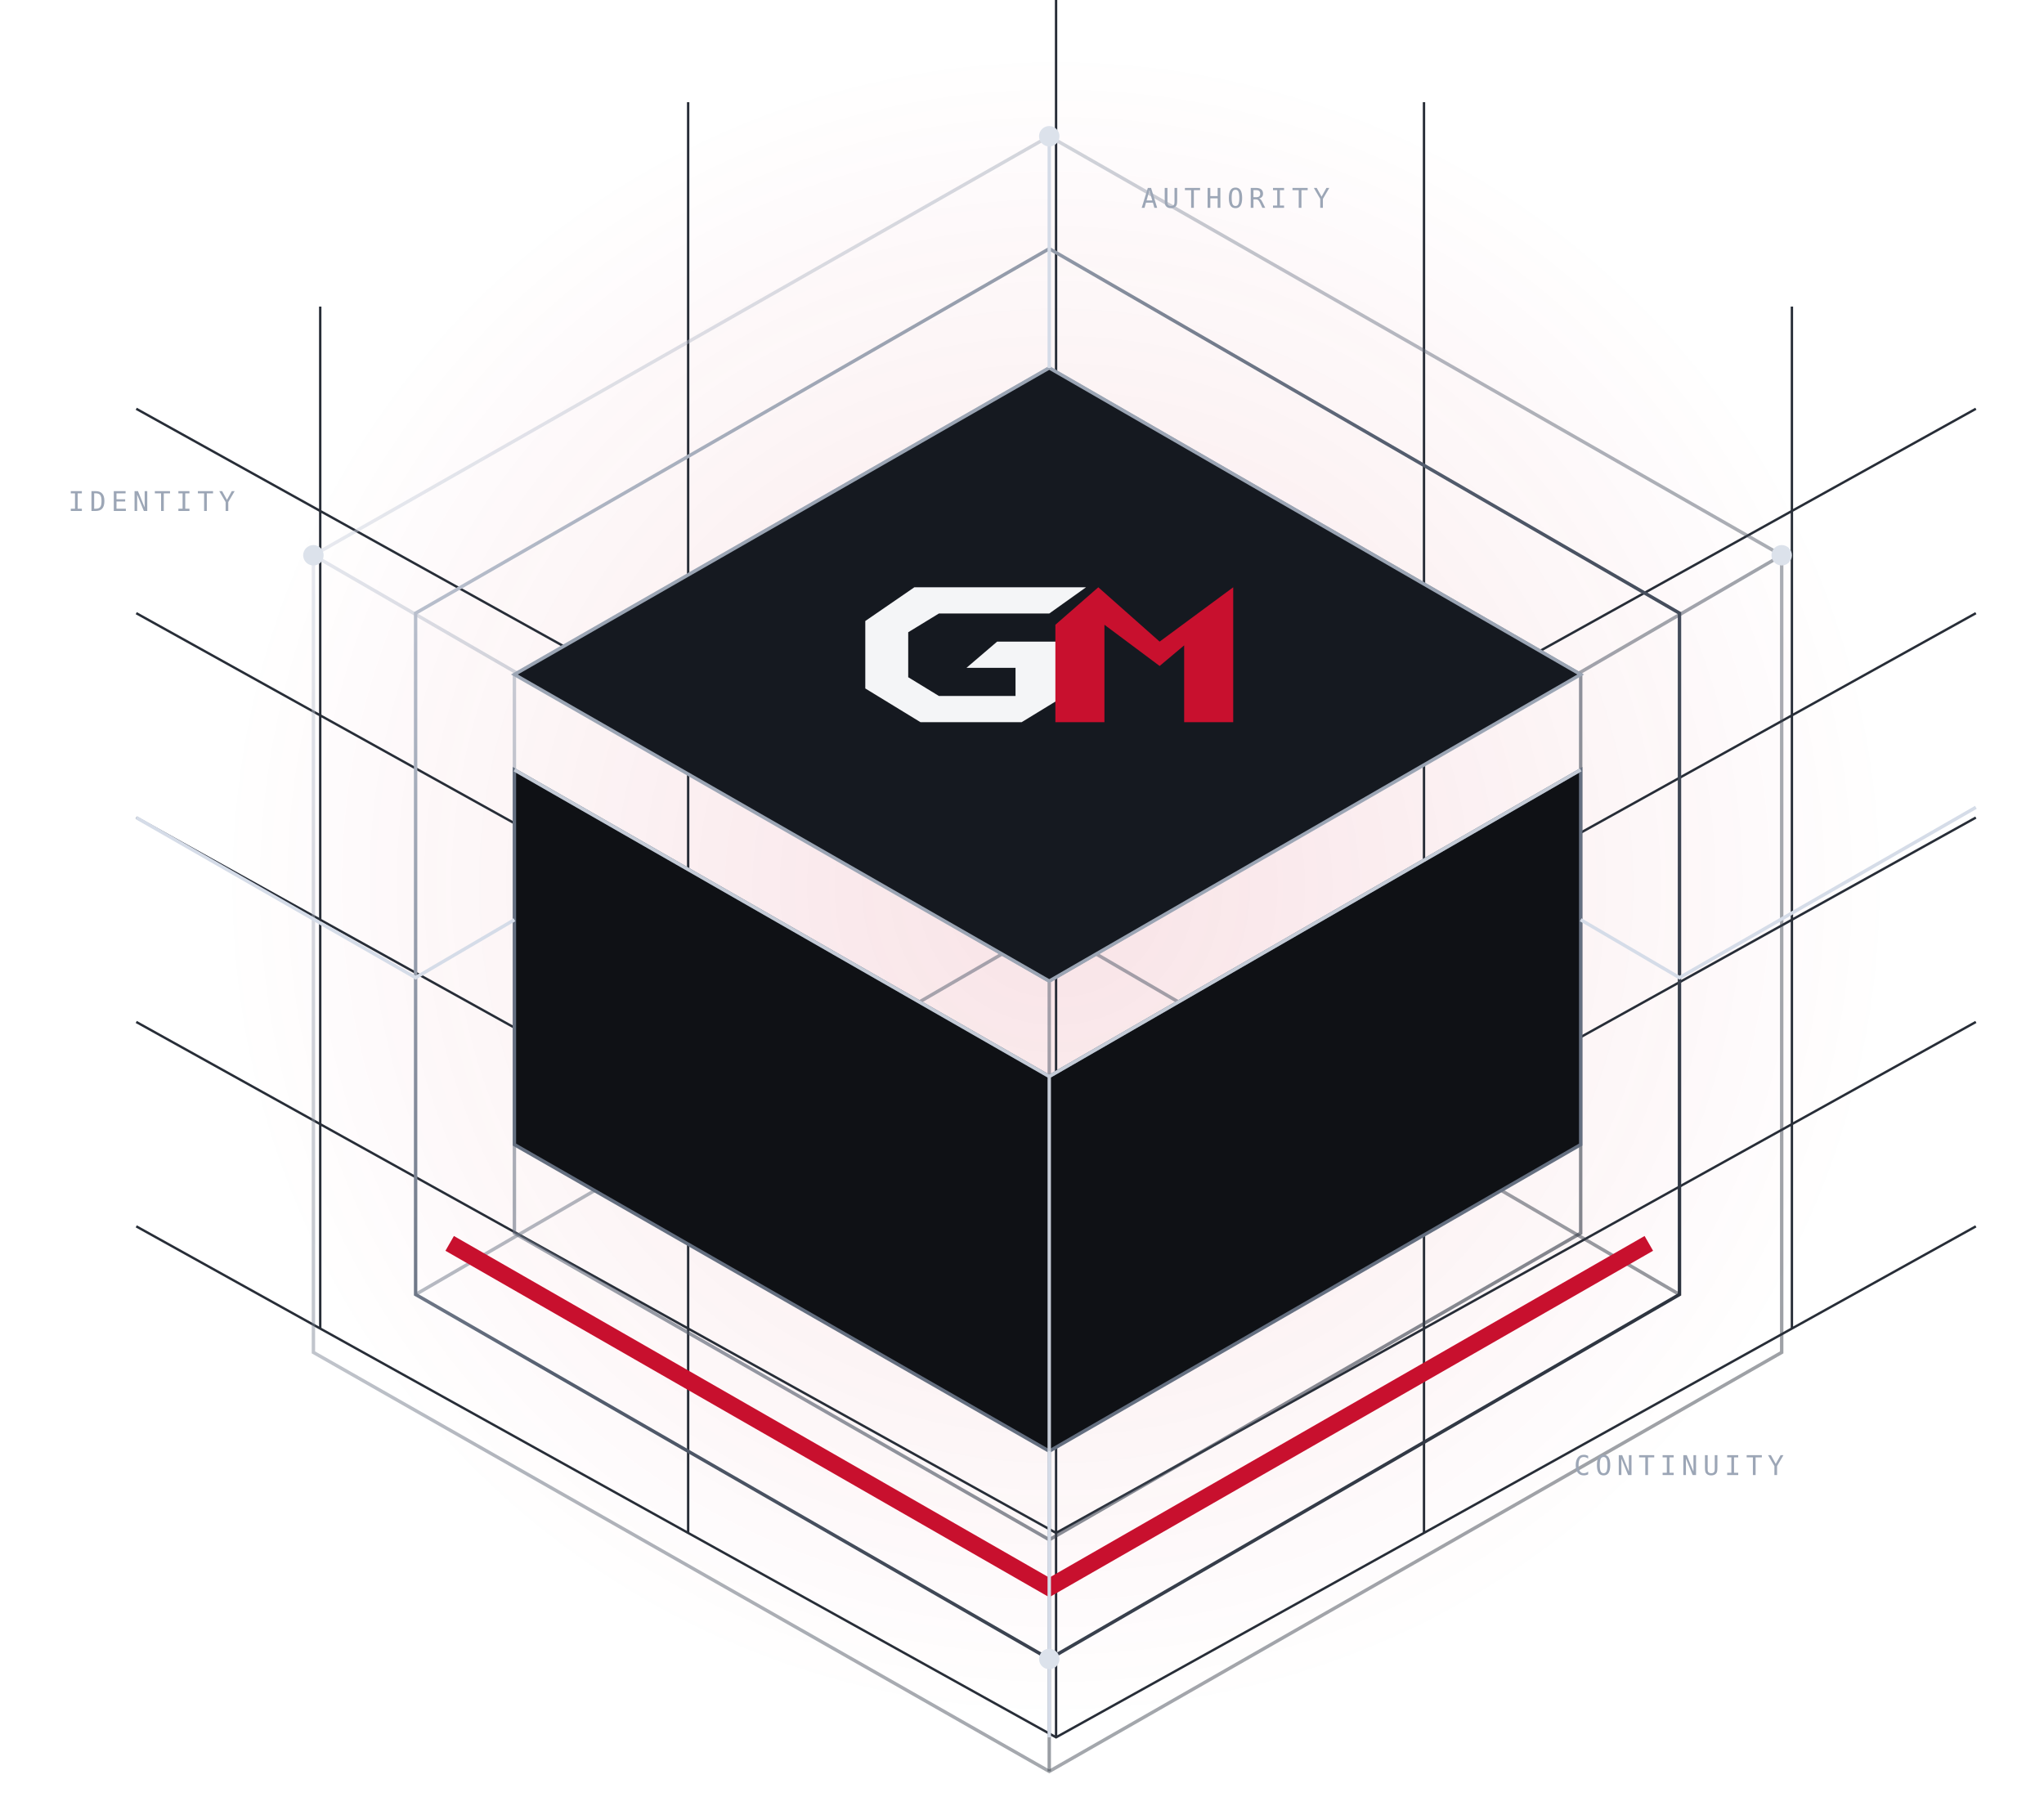
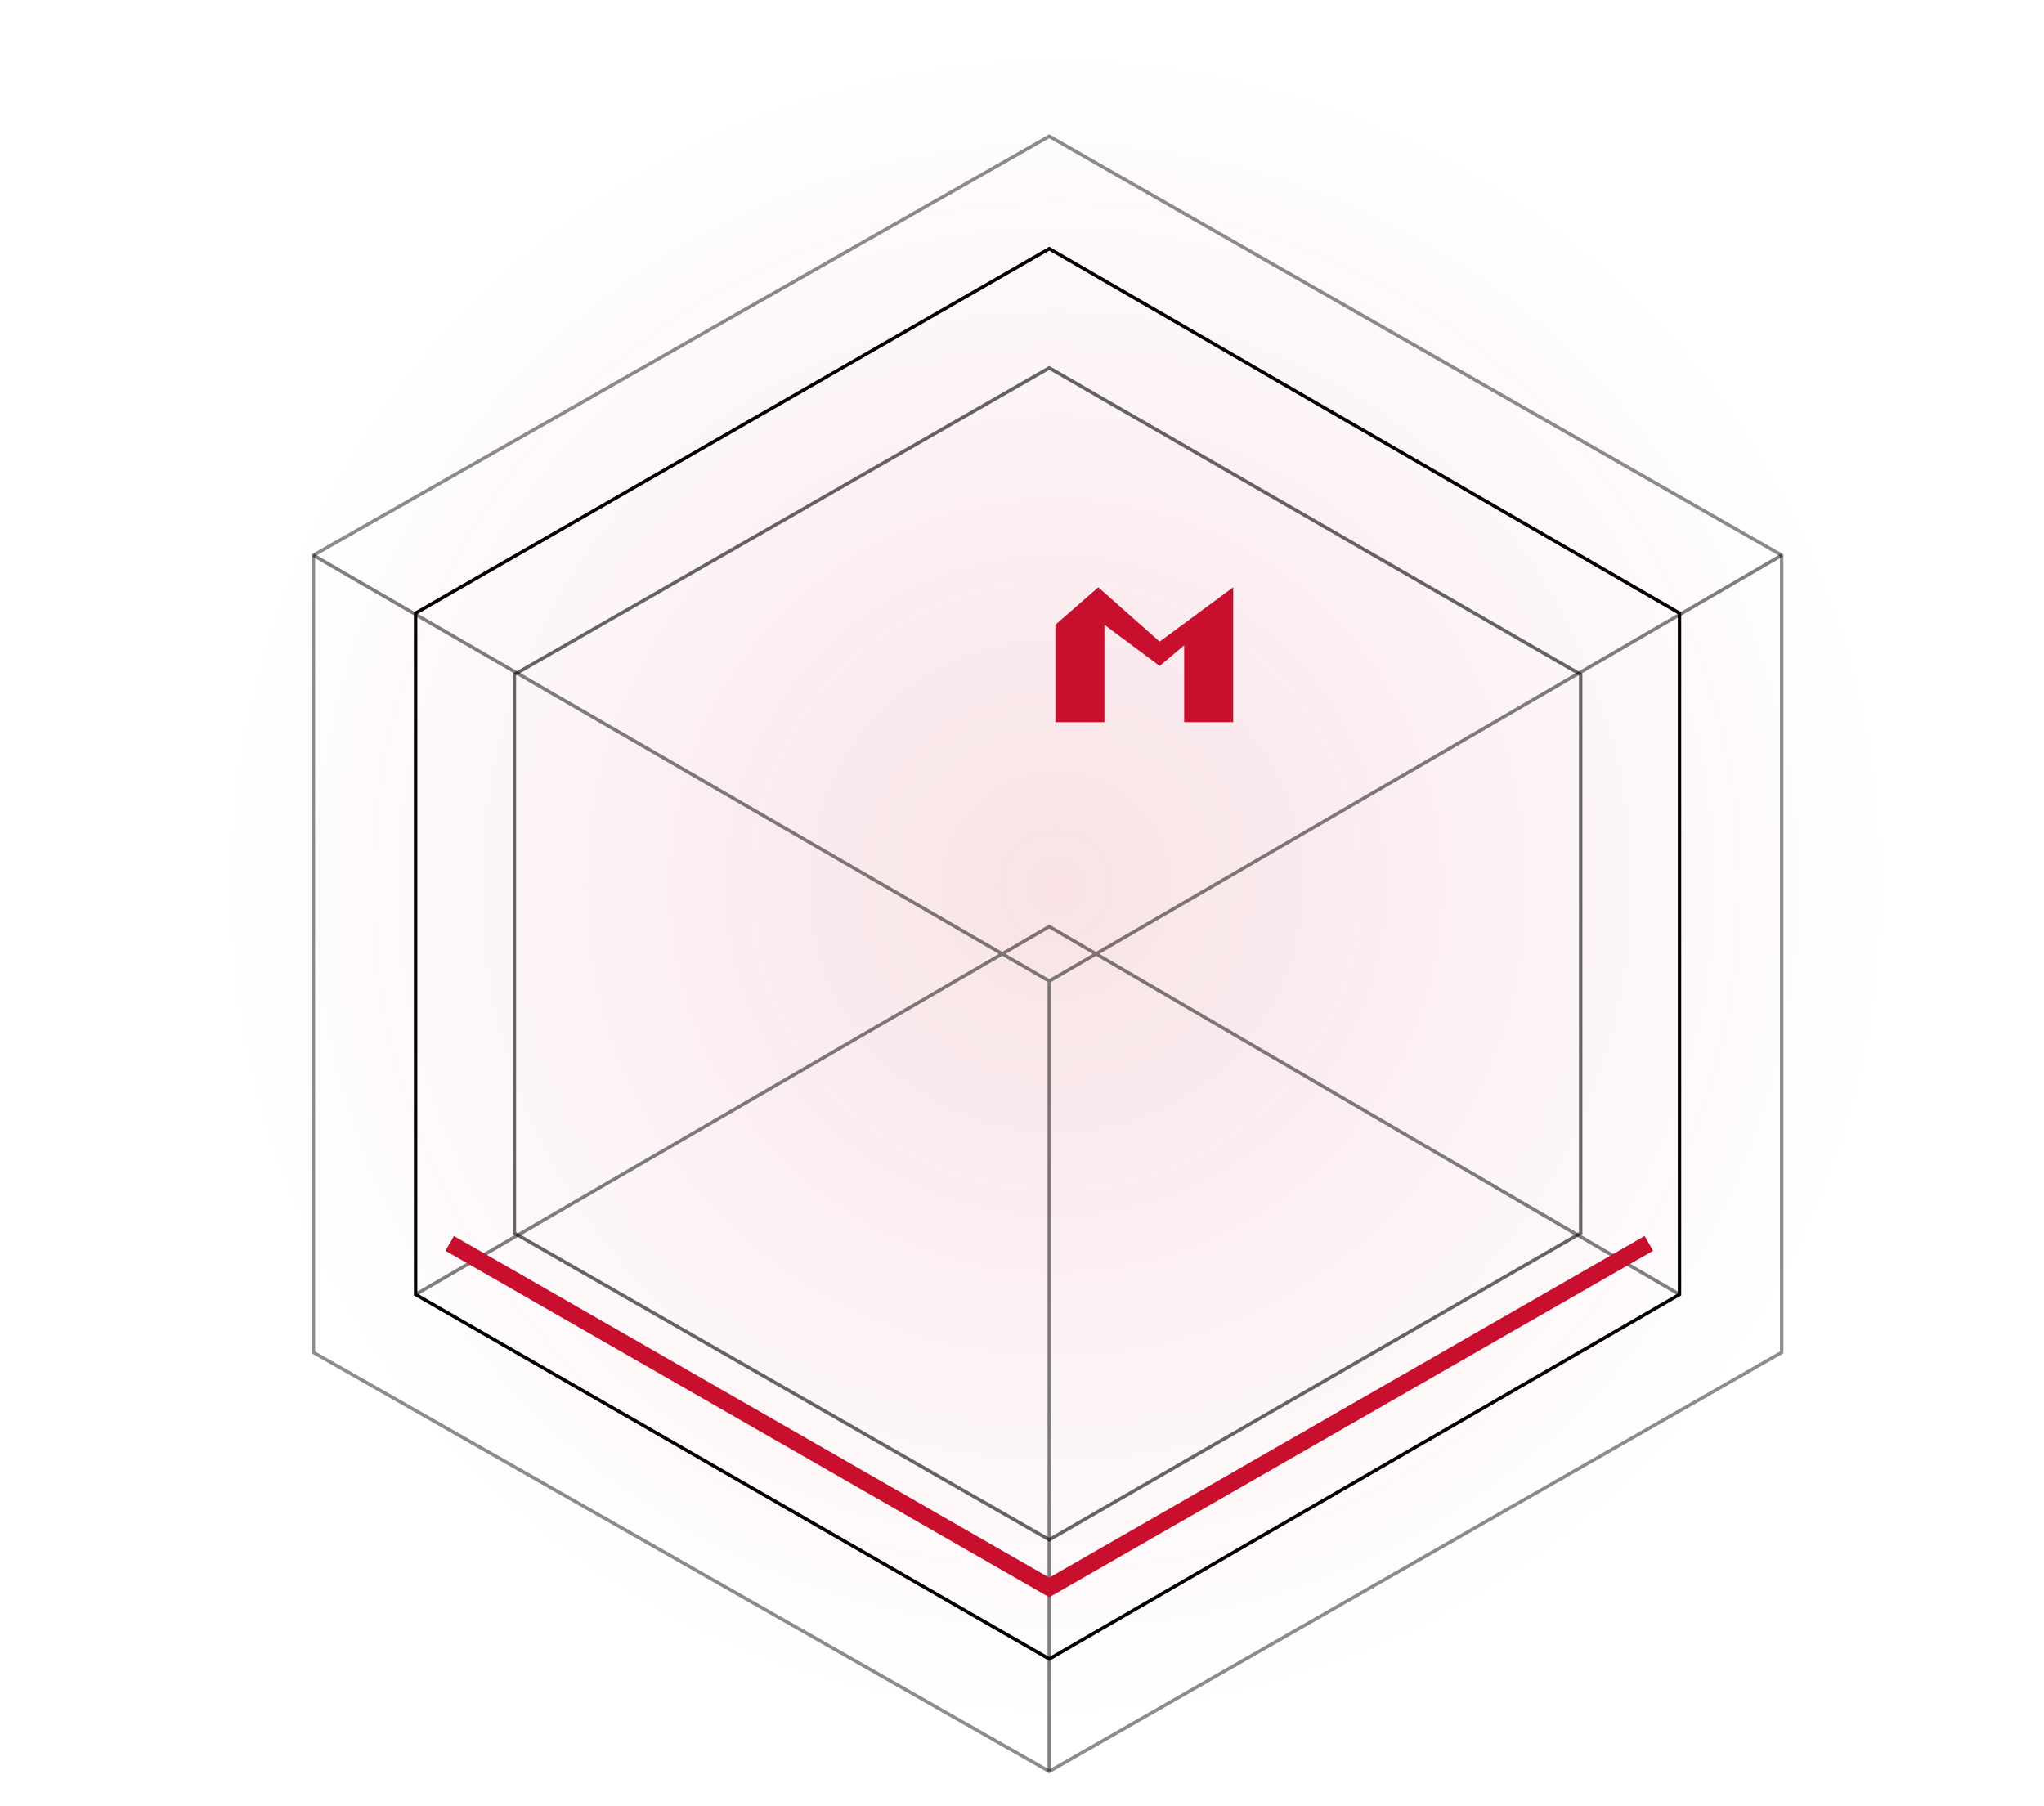
<svg viewBox="0 0 600 530" fill="none" role="img" aria-labelledby="mesh-title mesh-desc">
  <defs>
    <linearGradient id="edge" x1="80" y1="80" x2="510" y2="460" gradientUnits="userSpaceOnUse">
-       <stop stop-color="#eef3ff" />
-       <stop offset=".48" stop-color="#555f70" />
-       <stop offset="1" stop-color="#222832" />
+       <stop class="signal-edge-start" />
+       <stop class="signal-edge-mid" offset=".48" />
+       <stop class="signal-edge-end" offset="1" />
    </linearGradient>
    <radialGradient id="glow">
      <stop stop-color="#c8102e" stop-opacity=".12" />
      <stop offset="1" stop-color="#c8102e" stop-opacity="0" />
    </radialGradient>
  </defs>
  <circle cx="310" cy="260" r="245" fill="url(#glow)" />
-   <g stroke="#272d37" stroke-width=".7">
+   <g class="signal-grid" stroke-width=".7">
    <path d="M40 360 310 510 580 360M40 300 310 450 580 300M40 240 310 390 580 240M40 180 310 330 580 180M40 120 310 270 580 120M94 90v300m108-360v420M310 0v510M418 30v420M526 90v300" />
  </g>
  <g stroke="url(#edge)">
    <path d="m92 163 216-123 215 123v234L308 520 92 397z" opacity=".45" />
    <path d="m122 180 186-107 185 107v200L308 487 122 380z" />
    <path d="m151 198 157-90 156 90v164l-156 90-157-90z" opacity=".6" />
    <path d="M92 163 308 288l215-125M308 288v232M122 380l186-108 185 108" opacity=".5" />
  </g>
-   <path d="m151 198 157 90 156-90-156-90z" fill="#151920" stroke="#9ba5b4" />
-   <path d="m151 226 157 90 156-90v110l-156 90-157-90z" fill="#0f1115" stroke="#646f80" />
-   <path d="m151 226 157 90 156-90M308 316v110" stroke="#c4cbd6" />
+   <path class="signal-face-top" d="m151 198 157 90 156-90-156-90z" />
+   <path class="signal-face-side" d="m151 226 157 90 156-90v110l-156 90-157-90z" />
+   <path class="signal-face-line" d="m151 226 157 90 156-90M308 316v110" />
  <path d="m132 365 176 101 176-101" stroke="#c8102e" stroke-width="5" />
-   <path class="signal-flow" d="m40 240 82 47 29-17m313 0 29 17 87-50M308 40v68M308 426v84" stroke="#d5dce8" />
-   <g fill="#dce2eb">
+   <path class="signal-flow" d="m40 240 82 47 29-17m313 0 29 17 87-50M308 40v68M308 426v84" />
+   <g class="signal-nodes">
    <circle cx="92" cy="163" r="3" />
    <circle cx="523" cy="163" r="3" />
    <circle cx="308" cy="40" r="3" />
    <circle cx="308" cy="487" r="3" />
  </g>
  <g transform="translate(254 168) scale(.9 .55)">
-     <path fill="#f4f5f7" d="M16 8h56L60 22H24L14 32v24l10 10h25V51H33l10-14h22v29L51 80H18L0 62V26z" />
+     <path class="signal-logo-white" d="M16 8h56L60 22H24L14 32v24l10 10h25V51H33l10-14h22v29L51 80H18L0 62V26z" />
    <path fill="#c8102e" d="M62 80V28L76 8l20 29 24-29v72h-16V39L96 50 78 28v52z" />
  </g>
-   <g fill="#9ca6b6" font-family="ui-monospace, monospace" font-size="8" letter-spacing="1.5">
+   <g class="signal-labels" font-family="ui-monospace, monospace" font-size="8" letter-spacing="1.5">
    <text x="20" y="150">IDENTITY</text>
    <text x="462" y="433">CONTINUITY</text>
    <text x="335" y="61">AUTHORITY</text>
  </g>
</svg>
